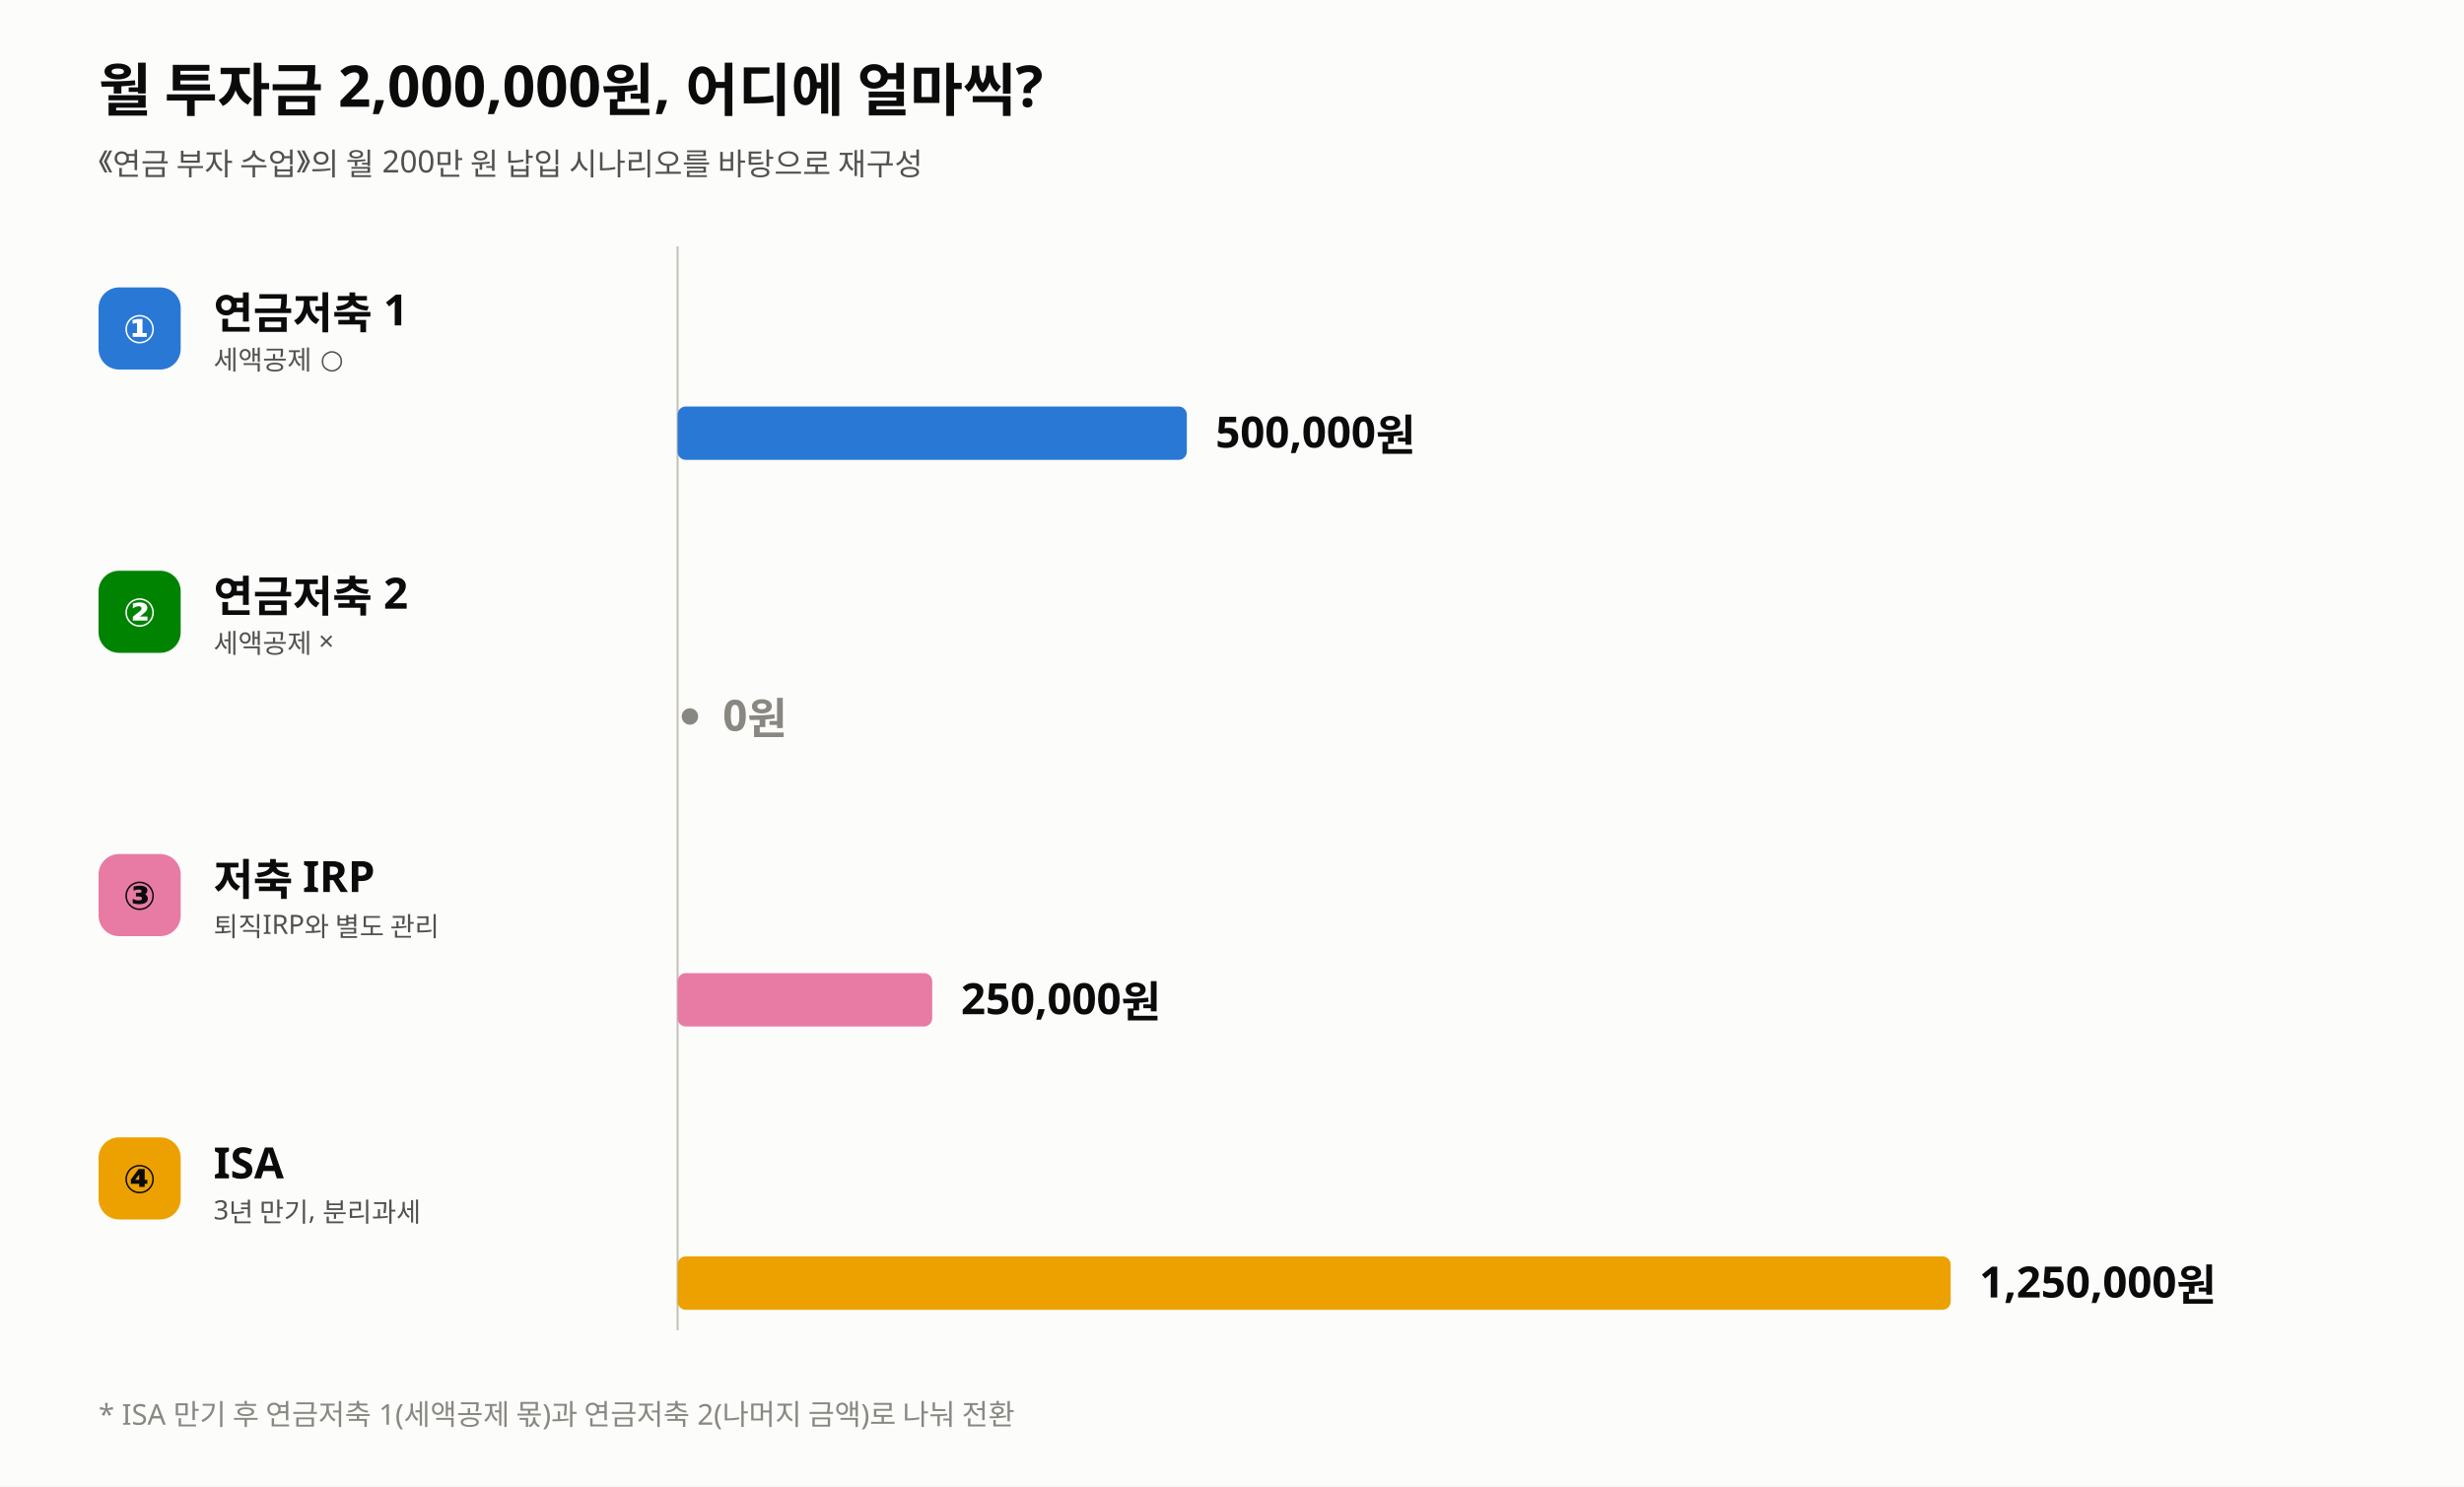
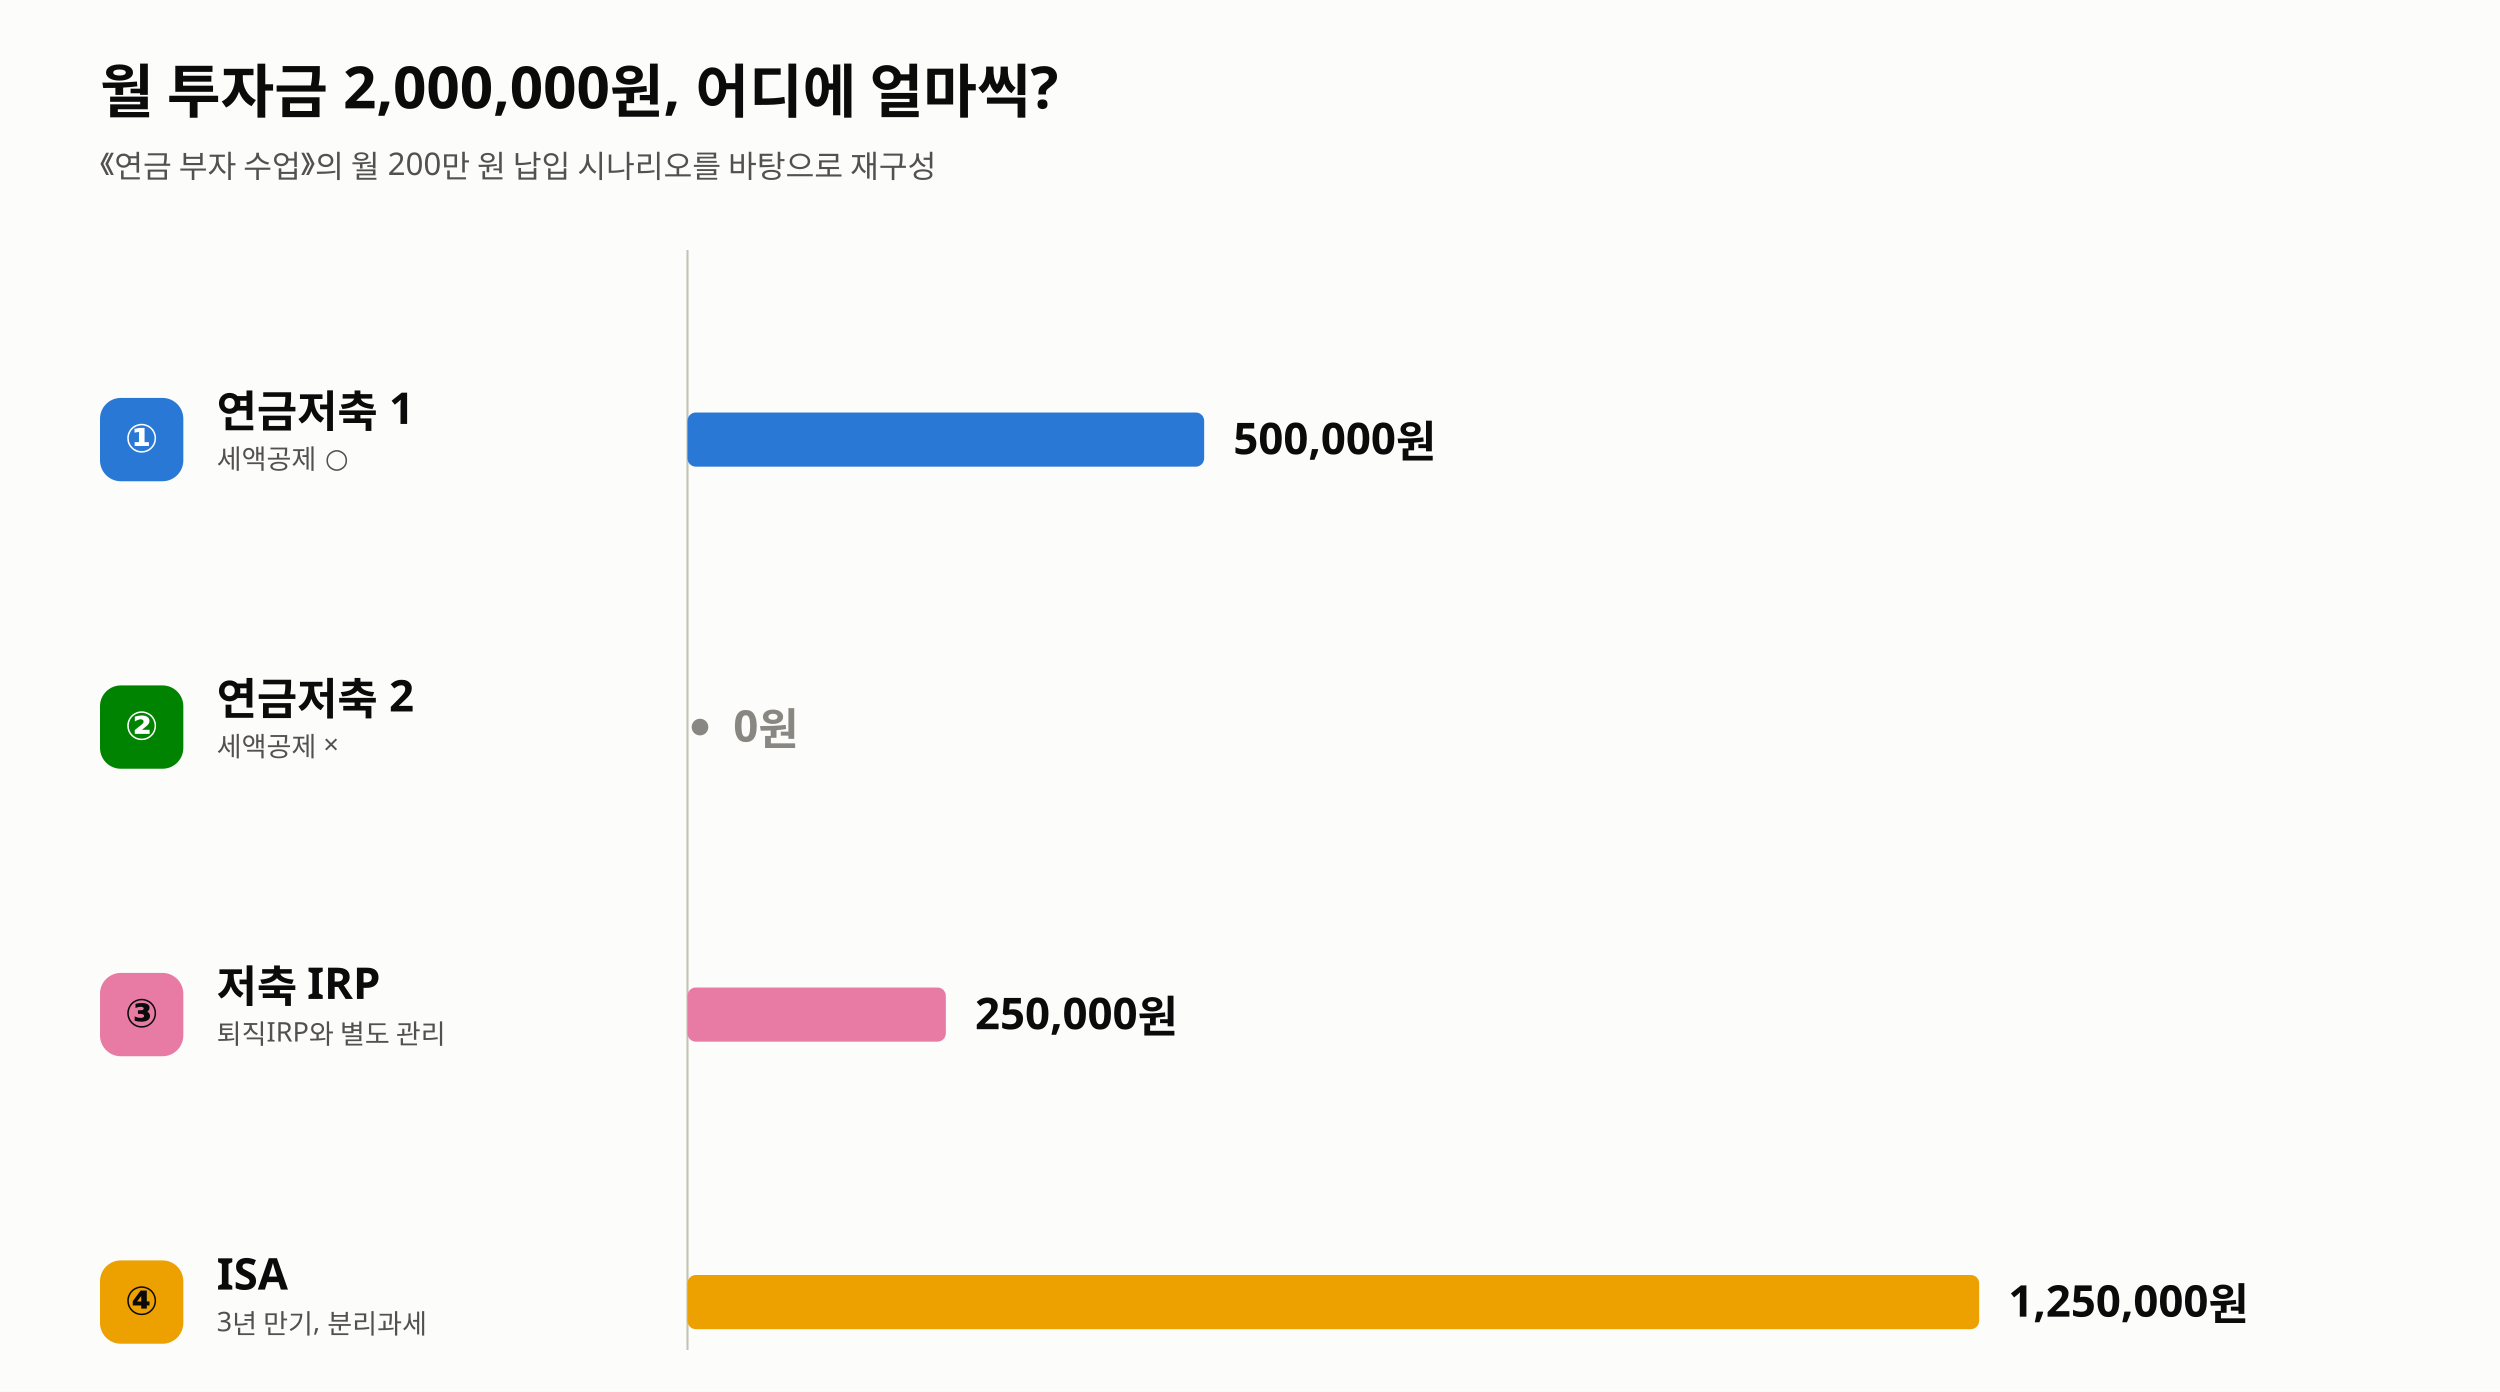
- <svg xmlns="http://www.w3.org/2000/svg" viewBox="0 0 1200 724" width="1200" height="724" role="img" aria-label="월 투자금 200만 원을 연금저축1, 연금저축2, 저축IRP, ISA 네 통장에 배분하는 그림">
-   <rect width="1200" height="724" fill="#fcfcfb" />
+ <svg xmlns="http://www.w3.org/2000/svg" viewBox="0 0 1200 668" width="1200" height="668" role="img" aria-label="월 투자금 200만 원을 연금저축1, 연금저축2, 저축IRP, ISA 네 통장에 배분하는 그림">
+   <rect width="1200" height="668" fill="#fcfcfb" />
  <text x="48" y="54" font-size="28" font-weight="700" fill="#0b0b0b" font-family="'Noto Sans KR','Apple SD Gothic Neo',sans-serif">월 투자금 2,000,000원, 어디에 얼마씩?</text>
  <text x="48" y="84" font-size="15" fill="#52514e" font-family="'Noto Sans KR','Apple SD Gothic Neo',sans-serif">《연금 부자 수업》의 월 200만 원 납입 시나리오를 바탕으로 재구성</text>
  <line x1="330" y1="120" x2="330" y2="648" stroke="#c3c2b7" stroke-width="1" />
-   <rect x="48" y="140" width="40" height="40" rx="10" fill="#2a78d6" />
-   <text x="68" y="167" font-size="19" font-weight="700" fill="#ffffff" text-anchor="middle" font-family="'Noto Sans KR','Apple SD Gothic Neo',sans-serif">①</text>
-   <text x="104" y="160" font-size="21" font-weight="700" fill="#0b0b0b" font-family="'Noto Sans KR','Apple SD Gothic Neo',sans-serif">연금저축 1</text>
-   <text x="104" y="180" font-size="13" fill="#52514e" font-family="'Noto Sans KR','Apple SD Gothic Neo',sans-serif">세액공제 ○</text>
+   <rect x="48" y="191" width="40" height="40" rx="10" fill="#2a78d6" />
+   <text x="68" y="217" font-size="19" font-weight="700" fill="#ffffff" text-anchor="middle" font-family="'Noto Sans KR','Apple SD Gothic Neo',sans-serif">①</text>
+   <text x="104" y="205" font-size="21" font-weight="700" fill="#0b0b0b" font-family="'Noto Sans KR','Apple SD Gothic Neo',sans-serif">연금저축 1</text>
+   <text x="104" y="225" font-size="13" fill="#52514e" font-family="'Noto Sans KR','Apple SD Gothic Neo',sans-serif">세액공제 ○</text>
  <rect x="330" y="198" width="248" height="26" rx="4" fill="#2a78d6" />
  <text x="592" y="218.0" font-size="21" font-weight="700" fill="#0b0b0b" font-family="'Noto Sans KR','Apple SD Gothic Neo',sans-serif">500,000원</text>
-   <rect x="48" y="278" width="40" height="40" rx="10" fill="#008300" />
-   <text x="68" y="305" font-size="19" font-weight="700" fill="#ffffff" text-anchor="middle" font-family="'Noto Sans KR','Apple SD Gothic Neo',sans-serif">②</text>
-   <text x="104" y="298" font-size="21" font-weight="700" fill="#0b0b0b" font-family="'Noto Sans KR','Apple SD Gothic Neo',sans-serif">연금저축 2</text>
-   <text x="104" y="318" font-size="13" fill="#52514e" font-family="'Noto Sans KR','Apple SD Gothic Neo',sans-serif">세액공제 ×</text>
+   <rect x="48" y="329" width="40" height="40" rx="10" fill="#008300" />
+   <text x="68" y="355" font-size="19" font-weight="700" fill="#ffffff" text-anchor="middle" font-family="'Noto Sans KR','Apple SD Gothic Neo',sans-serif">②</text>
+   <text x="104" y="343" font-size="21" font-weight="700" fill="#0b0b0b" font-family="'Noto Sans KR','Apple SD Gothic Neo',sans-serif">연금저축 2</text>
+   <text x="104" y="363" font-size="13" fill="#52514e" font-family="'Noto Sans KR','Apple SD Gothic Neo',sans-serif">세액공제 ×</text>
  <circle cx="336" cy="349.0" r="4" fill="#898781" />
  <text x="352" y="356.0" font-size="21" font-weight="700" fill="#898781" font-family="'Noto Sans KR','Apple SD Gothic Neo',sans-serif">0원</text>
-   <rect x="48" y="416" width="40" height="40" rx="10" fill="#e87ba4" />
-   <text x="68" y="443" font-size="19" font-weight="700" fill="#0b0b0b" text-anchor="middle" font-family="'Noto Sans KR','Apple SD Gothic Neo',sans-serif">③</text>
-   <text x="104" y="436" font-size="21" font-weight="700" fill="#0b0b0b" font-family="'Noto Sans KR','Apple SD Gothic Neo',sans-serif">저축 IRP</text>
-   <text x="104" y="456" font-size="13" fill="#52514e" font-family="'Noto Sans KR','Apple SD Gothic Neo',sans-serif">퇴직IRP와 별도 관리</text>
+   <rect x="48" y="467" width="40" height="40" rx="10" fill="#e87ba4" />
+   <text x="68" y="493" font-size="19" font-weight="700" fill="#0b0b0b" text-anchor="middle" font-family="'Noto Sans KR','Apple SD Gothic Neo',sans-serif">③</text>
+   <text x="104" y="481" font-size="21" font-weight="700" fill="#0b0b0b" font-family="'Noto Sans KR','Apple SD Gothic Neo',sans-serif">저축 IRP</text>
+   <text x="104" y="501" font-size="13" fill="#52514e" font-family="'Noto Sans KR','Apple SD Gothic Neo',sans-serif">퇴직IRP와 별도 관리</text>
  <rect x="330" y="474" width="124" height="26" rx="4" fill="#e87ba4" />
  <text x="468" y="494.0" font-size="21" font-weight="700" fill="#0b0b0b" font-family="'Noto Sans KR','Apple SD Gothic Neo',sans-serif">250,000원</text>
-   <rect x="48" y="554" width="40" height="40" rx="10" fill="#eda100" />
-   <text x="68" y="581" font-size="19" font-weight="700" fill="#0b0b0b" text-anchor="middle" font-family="'Noto Sans KR','Apple SD Gothic Neo',sans-serif">④</text>
-   <text x="104" y="574" font-size="21" font-weight="700" fill="#0b0b0b" font-family="'Noto Sans KR','Apple SD Gothic Neo',sans-serif">ISA</text>
-   <text x="104" y="594" font-size="13" fill="#52514e" font-family="'Noto Sans KR','Apple SD Gothic Neo',sans-serif">3년 만기, 분리과세</text>
+   <rect x="48" y="605" width="40" height="40" rx="10" fill="#eda100" />
+   <text x="68" y="631" font-size="19" font-weight="700" fill="#0b0b0b" text-anchor="middle" font-family="'Noto Sans KR','Apple SD Gothic Neo',sans-serif">④</text>
+   <text x="104" y="619" font-size="21" font-weight="700" fill="#0b0b0b" font-family="'Noto Sans KR','Apple SD Gothic Neo',sans-serif">ISA</text>
+   <text x="104" y="639" font-size="13" fill="#52514e" font-family="'Noto Sans KR','Apple SD Gothic Neo',sans-serif">3년 만기, 분리과세</text>
  <rect x="330" y="612" width="620" height="26" rx="4" fill="#eda100" />
  <text x="964" y="632.0" font-size="21" font-weight="700" fill="#0b0b0b" font-family="'Noto Sans KR','Apple SD Gothic Neo',sans-serif">1,250,000원</text>
-   <text x="48" y="694" font-size="14" fill="#898781" font-family="'Noto Sans KR','Apple SD Gothic Neo',sans-serif">* ISA 만기 후 연금저축 1(세액공제 몫)과 연금저축 2(나머지 금액)로 나눠 전환</text>
</svg>
